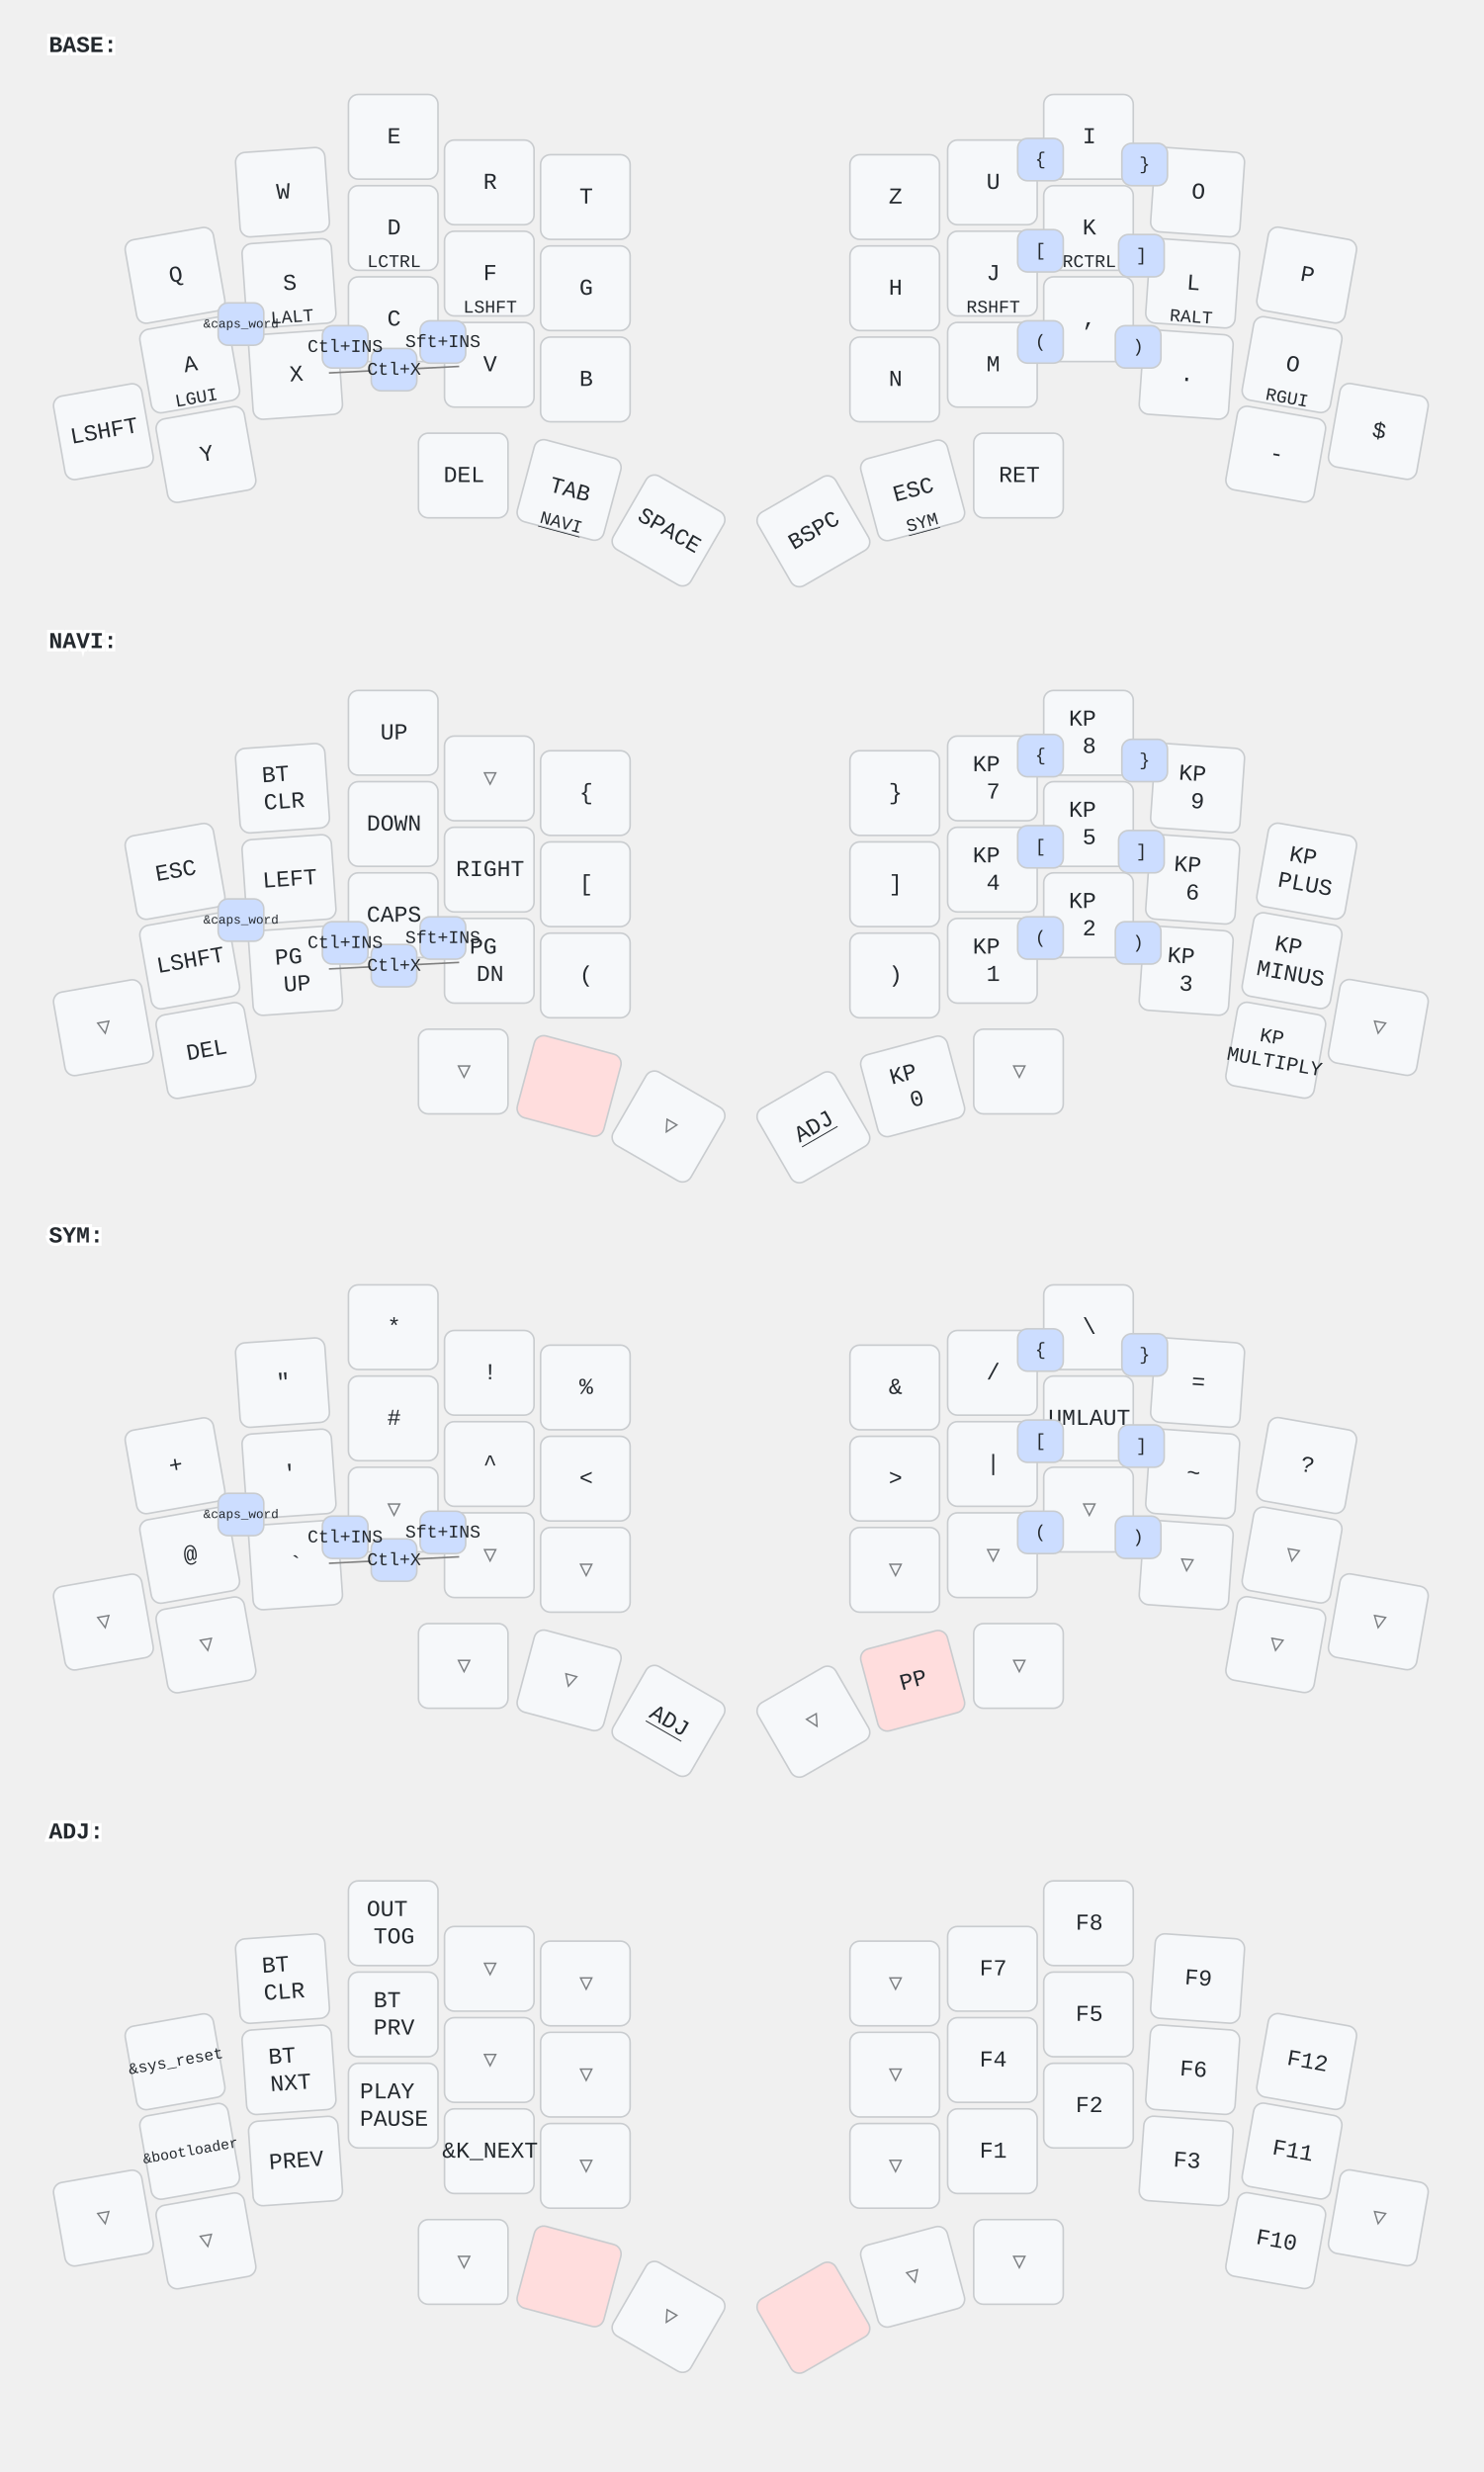
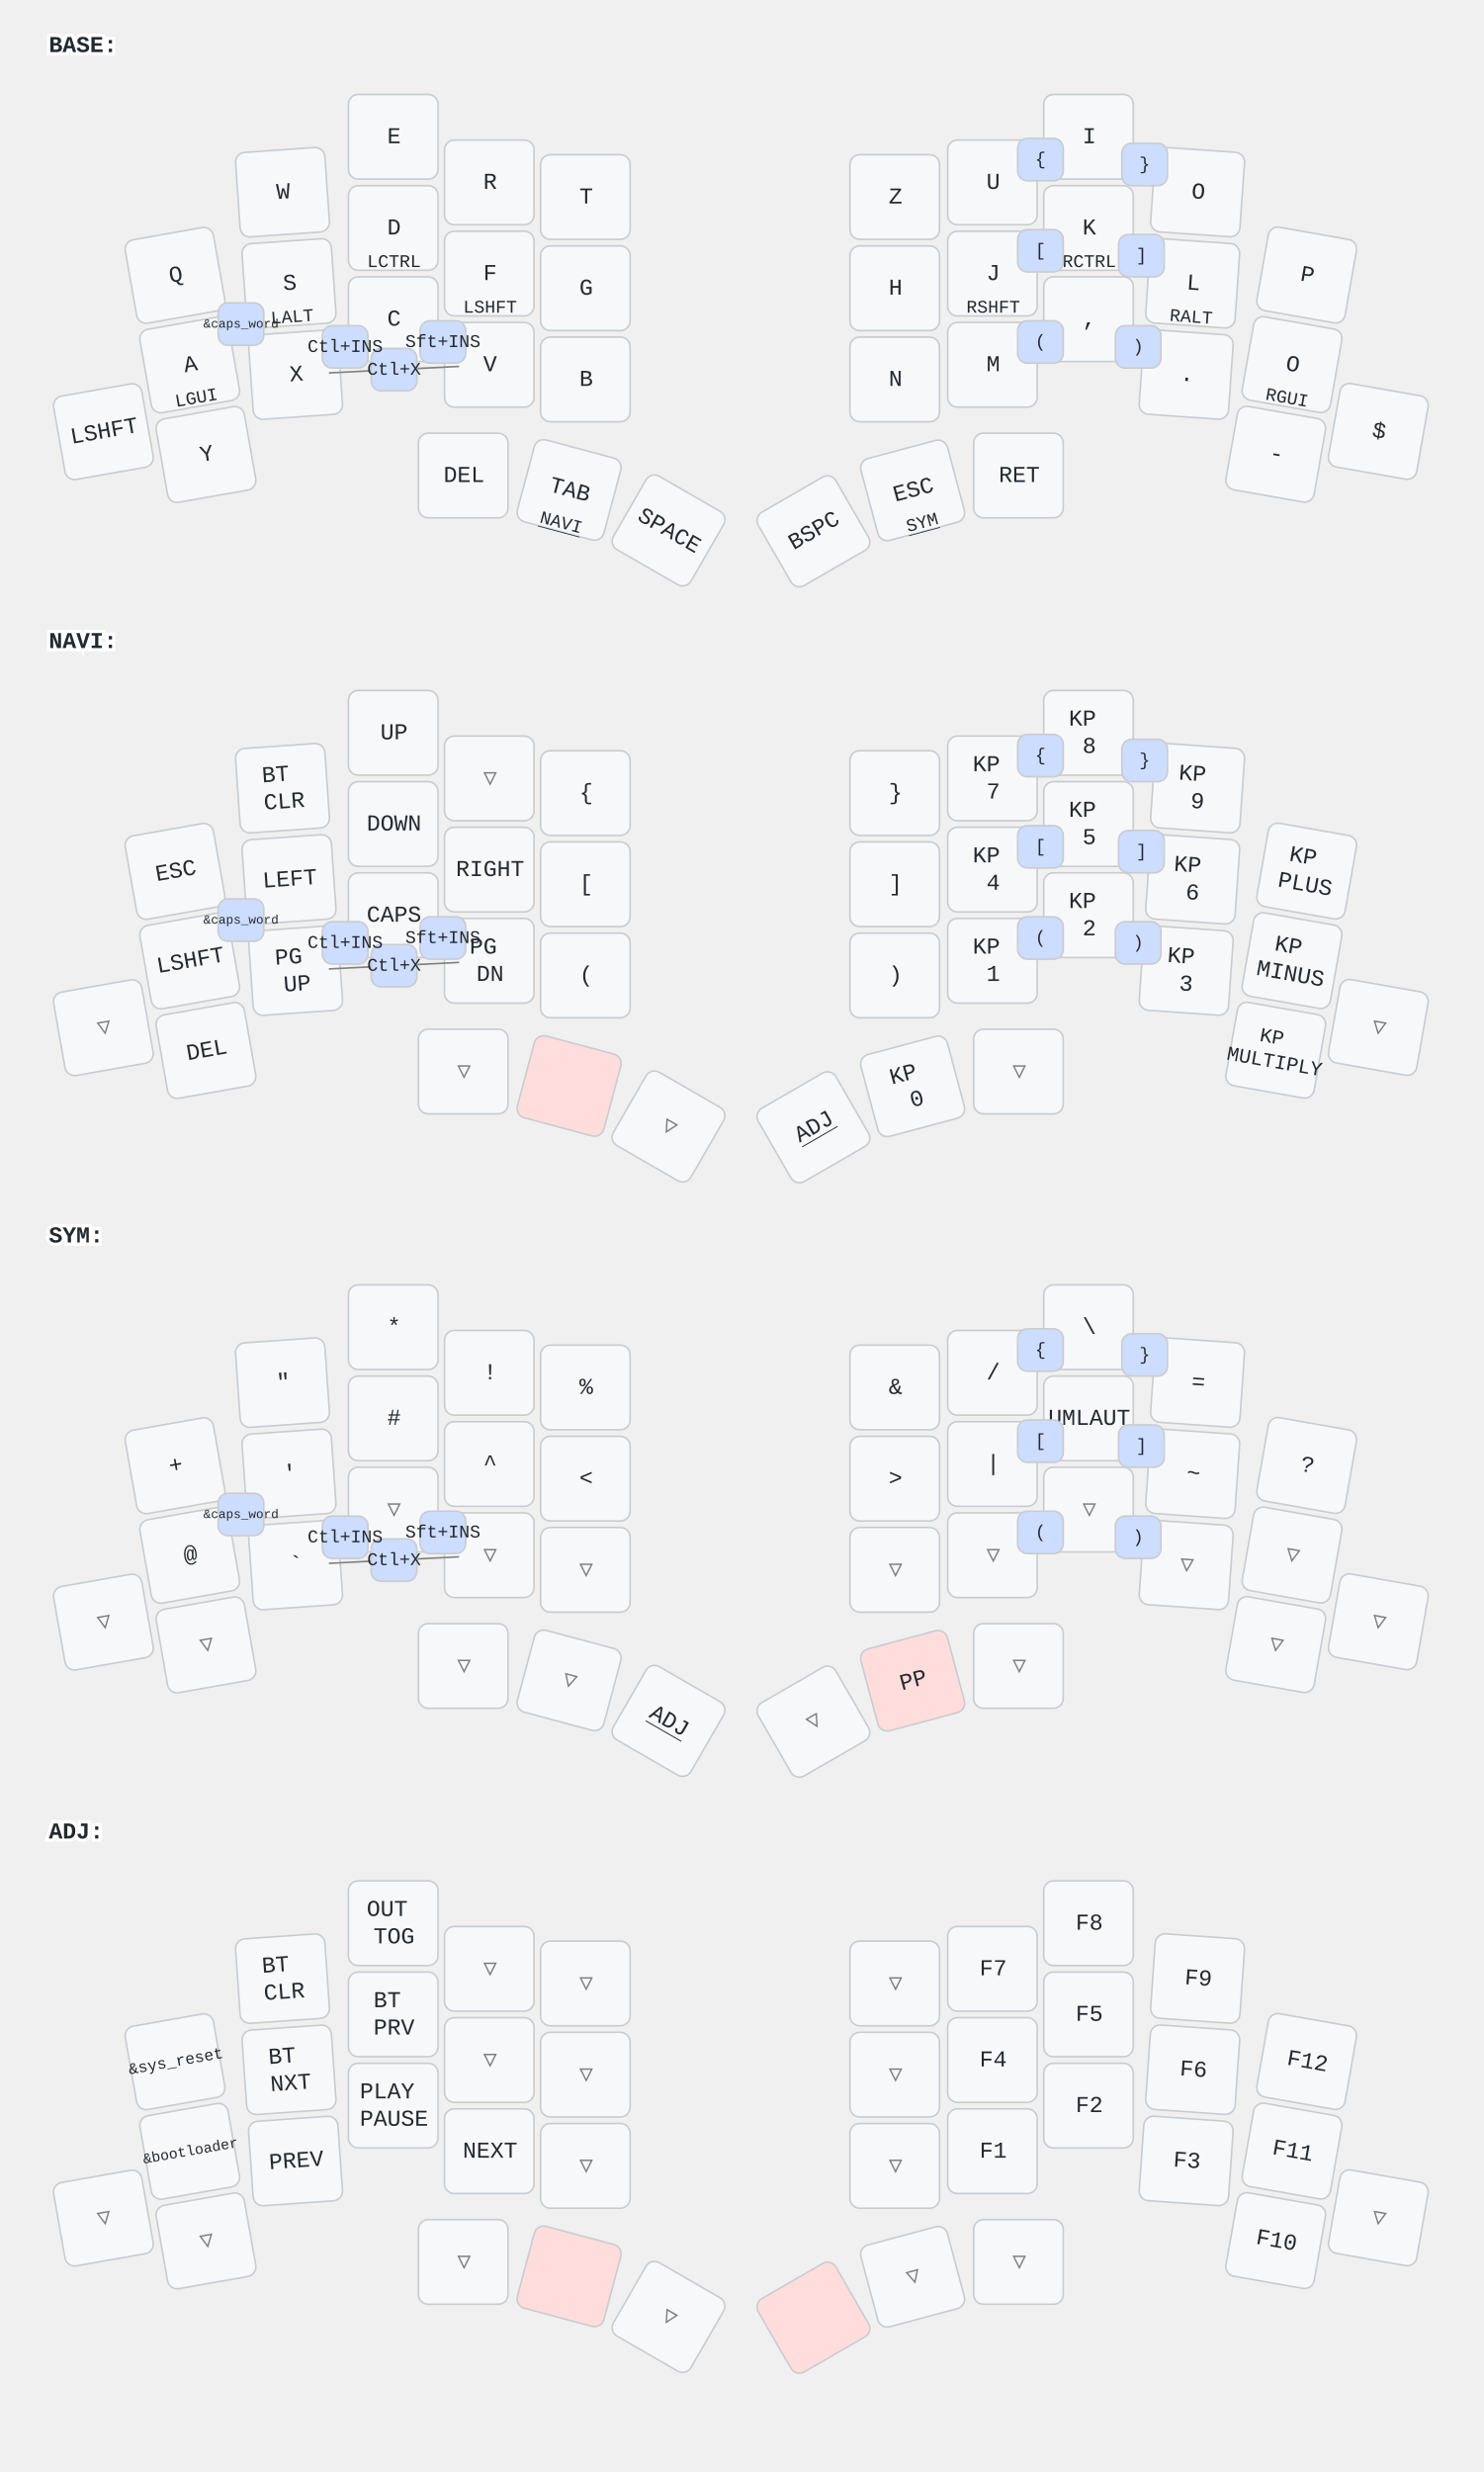
<svg xmlns="http://www.w3.org/2000/svg" width="911" height="1518" viewBox="0 0 911 1518" class="keymap">
  <style>/* inherit to force styles through use tags */
svg path {
    fill: inherit;
}

/* font and background color specifications */
svg.keymap {
    font-family: SFMono-Regular,Consolas,Liberation Mono,Menlo,monospace;
    font-size: 14px;
    font-kerning: normal;
    text-rendering: optimizeLegibility;
    fill: #24292e;
}

/* default key styling */
rect.key {
    fill: #f6f8fa;
}

rect.key, rect.combo {
    stroke: #c9cccf;
    stroke-width: 1;
}

/* default key side styling, only used is draw_key_sides is set */
rect.side {
    filter: brightness(90%);
}

/* color accent for combo boxes */
rect.combo, rect.combo-separate {
    fill: #cdf;
}

/* color accent for held keys */
rect.held, rect.combo.held {
    fill: #fdd;
}

/* color accent for ghost (optional) keys */
rect.ghost, rect.combo.ghost {
    stroke-dasharray: 4, 4;
    stroke-width: 2;
}

text {
    text-anchor: middle;
    dominant-baseline: middle;
}

/* styling for layer labels */
text.label {
    font-weight: bold;
    text-anchor: start;
    stroke: white;
    stroke-width: 4;
    paint-order: stroke;
}

/* styling for optional footer */
text.footer {
    text-anchor: end;
    dominant-baseline: auto;
    stroke: white;
    stroke-width: 4;
    paint-order: stroke;
}

/* styling for combo tap, and key non-tap label text */
text.combo, text.hold, text.shifted, text.left, text.right {
    font-size: 11px;
}

text.hold {
    text-anchor: middle;
    dominant-baseline: auto;
}

text.shifted {
    text-anchor: middle;
    dominant-baseline: hanging;
}

text.left {
    text-anchor: start;
}

text.right {
    text-anchor: end;
}

text.layer-activator {
    text-decoration: underline;
}

/* styling for hold/shifted label text in combo box */
text.combo.hold, text.combo.shifted, text.combo.left, text.combo.right {
    font-size: 8px;
}

/* lighter symbol for transparent keys */
text.trans {
    fill: #7b7e81;
}

/* styling for combo dendrons */
path.combo {
    stroke-width: 1;
    stroke: gray;
    fill: none;
}

/* Start Tabler Icons Cleanup */
/* cannot use height/width with glyphs */
.icon-tabler &gt; path {
    fill: inherit;
    stroke: inherit;
    stroke-width: 2;
}
/* hide tabler's default box */
.icon-tabler &gt; path[stroke="none"][fill="none"] {
    visibility: hidden;
}
/* End Tabler Icons Cleanup */
</style>
  <g transform="translate(30, 0)" class="layer-BASE">
    <text x="0" y="28" class="label" id="BASE">BASE:</text>
    <g transform="translate(0, 56)">
      <g transform="translate(78, 113) rotate(-10.0)" class="key keypos-0">
        <rect rx="6" ry="6" x="-28" y="-26" width="55" height="52" class="key" />
        <text x="0" y="0" class="key tap">Q</text>
      </g>
      <g transform="translate(144, 62) rotate(-4.0)" class="key keypos-1">
        <rect rx="6" ry="6" x="-28" y="-26" width="55" height="52" class="key" />
        <text x="0" y="0" class="key tap">W</text>
      </g>
      <g transform="translate(212, 28)" class="key keypos-2">
        <rect rx="6" ry="6" x="-28" y="-26" width="55" height="52" class="key" />
        <text x="0" y="0" class="key tap">E</text>
      </g>
      <g transform="translate(271, 56)" class="key keypos-3">
        <rect rx="6" ry="6" x="-28" y="-26" width="55" height="52" class="key" />
        <text x="0" y="0" class="key tap">R</text>
      </g>
      <g transform="translate(330, 65)" class="key keypos-4">
        <rect rx="6" ry="6" x="-28" y="-26" width="55" height="52" class="key" />
        <text x="0" y="0" class="key tap">T</text>
      </g>
      <g transform="translate(520, 65)" class="key keypos-5">
        <rect rx="6" ry="6" x="-28" y="-26" width="55" height="52" class="key" />
        <text x="0" y="0" class="key tap">Z</text>
      </g>
      <g transform="translate(580, 56)" class="key keypos-6">
        <rect rx="6" ry="6" x="-28" y="-26" width="55" height="52" class="key" />
        <text x="0" y="0" class="key tap">U</text>
      </g>
      <g transform="translate(639, 28)" class="key keypos-7">
        <rect rx="6" ry="6" x="-28" y="-26" width="55" height="52" class="key" />
        <text x="0" y="0" class="key tap">I</text>
      </g>
      <g transform="translate(706, 62) rotate(4.0)" class="key keypos-8">
        <rect rx="6" ry="6" x="-28" y="-26" width="55" height="52" class="key" />
        <text x="0" y="0" class="key tap">O</text>
      </g>
      <g transform="translate(773, 113) rotate(10.0)" class="key keypos-9">
        <rect rx="6" ry="6" x="-28" y="-26" width="55" height="52" class="key" />
        <text x="0" y="0" class="key tap">P</text>
      </g>
      <g transform="translate(87, 168) rotate(-10.0)" class="key keypos-10">
        <rect rx="6" ry="6" x="-28" y="-26" width="55" height="52" class="key" />
        <text x="0" y="0" class="key tap">A</text>
        <text x="0" y="24" class="key hold">LGUI</text>
      </g>
      <g transform="translate(148, 118) rotate(-4.0)" class="key keypos-11">
        <rect rx="6" ry="6" x="-28" y="-26" width="55" height="52" class="key" />
        <text x="0" y="0" class="key tap">S</text>
        <text x="0" y="24" class="key hold">LALT</text>
      </g>
      <g transform="translate(212, 84)" class="key keypos-12">
        <rect rx="6" ry="6" x="-28" y="-26" width="55" height="52" class="key" />
        <text x="0" y="0" class="key tap">D</text>
        <text x="0" y="24" class="key hold">LCTRL</text>
      </g>
      <g transform="translate(271, 112)" class="key keypos-13">
        <rect rx="6" ry="6" x="-28" y="-26" width="55" height="52" class="key" />
        <text x="0" y="0" class="key tap">F</text>
        <text x="0" y="24" class="key hold">LSHFT</text>
      </g>
      <g transform="translate(330, 121)" class="key keypos-14">
        <rect rx="6" ry="6" x="-28" y="-26" width="55" height="52" class="key" />
        <text x="0" y="0" class="key tap">G</text>
      </g>
      <g transform="translate(520, 121)" class="key keypos-15">
        <rect rx="6" ry="6" x="-28" y="-26" width="55" height="52" class="key" />
        <text x="0" y="0" class="key tap">H</text>
      </g>
      <g transform="translate(580, 112)" class="key keypos-16">
        <rect rx="6" ry="6" x="-28" y="-26" width="55" height="52" class="key" />
        <text x="0" y="0" class="key tap">J</text>
        <text x="0" y="24" class="key hold">RSHFT</text>
      </g>
      <g transform="translate(639, 84)" class="key keypos-17">
        <rect rx="6" ry="6" x="-28" y="-26" width="55" height="52" class="key" />
        <text x="0" y="0" class="key tap">K</text>
        <text x="0" y="24" class="key hold">RCTRL</text>
      </g>
      <g transform="translate(703, 118) rotate(4.0)" class="key keypos-18">
        <rect rx="6" ry="6" x="-28" y="-26" width="55" height="52" class="key" />
        <text x="0" y="0" class="key tap">L</text>
        <text x="0" y="24" class="key hold">RALT</text>
      </g>
      <g transform="translate(764, 168) rotate(10.0)" class="key keypos-19">
        <rect rx="6" ry="6" x="-28" y="-26" width="55" height="52" class="key" />
        <text x="0" y="0" class="key tap">O</text>
        <text x="0" y="24" class="key hold">RGUI</text>
      </g>
      <g transform="translate(34, 209) rotate(-10.0)" class="key keypos-20">
        <rect rx="6" ry="6" x="-28" y="-26" width="55" height="52" class="key" />
        <text x="0" y="0" class="key tap">LSHFT</text>
      </g>
      <g transform="translate(97, 223) rotate(-10.0)" class="key keypos-21">
        <rect rx="6" ry="6" x="-28" y="-26" width="55" height="52" class="key" />
        <text x="0" y="0" class="key tap">Y</text>
      </g>
      <g transform="translate(152, 174) rotate(-4.0)" class="key keypos-22">
        <rect rx="6" ry="6" x="-28" y="-26" width="55" height="52" class="key" />
        <text x="0" y="0" class="key tap">X</text>
      </g>
      <g transform="translate(212, 140)" class="key keypos-23">
        <rect rx="6" ry="6" x="-28" y="-26" width="55" height="52" class="key" />
        <text x="0" y="0" class="key tap">C</text>
      </g>
      <g transform="translate(271, 168)" class="key keypos-24">
        <rect rx="6" ry="6" x="-28" y="-26" width="55" height="52" class="key" />
        <text x="0" y="0" class="key tap">V</text>
      </g>
      <g transform="translate(330, 177)" class="key keypos-25">
        <rect rx="6" ry="6" x="-28" y="-26" width="55" height="52" class="key" />
        <text x="0" y="0" class="key tap">B</text>
      </g>
      <g transform="translate(520, 177)" class="key keypos-26">
        <rect rx="6" ry="6" x="-28" y="-26" width="55" height="52" class="key" />
        <text x="0" y="0" class="key tap">N</text>
      </g>
      <g transform="translate(580, 168)" class="key keypos-27">
        <rect rx="6" ry="6" x="-28" y="-26" width="55" height="52" class="key" />
        <text x="0" y="0" class="key tap">M</text>
      </g>
      <g transform="translate(639, 140)" class="key keypos-28">
        <rect rx="6" ry="6" x="-28" y="-26" width="55" height="52" class="key" />
        <text x="0" y="0" class="key tap">,</text>
      </g>
      <g transform="translate(699, 174) rotate(4.0)" class="key keypos-29">
        <rect rx="6" ry="6" x="-28" y="-26" width="55" height="52" class="key" />
        <text x="0" y="0" class="key tap">.</text>
      </g>
      <g transform="translate(754, 223) rotate(10.0)" class="key keypos-30">
        <rect rx="6" ry="6" x="-28" y="-26" width="55" height="52" class="key" />
        <text x="0" y="0" class="key tap">-</text>
      </g>
      <g transform="translate(817, 209) rotate(10.0)" class="key keypos-31">
        <rect rx="6" ry="6" x="-28" y="-26" width="55" height="52" class="key" />
        <text x="0" y="0" class="key tap">$</text>
      </g>
      <g transform="translate(255, 236)" class="key keypos-32">
        <rect rx="6" ry="6" x="-28" y="-26" width="55" height="52" class="key" />
        <text x="0" y="0" class="key tap">DEL</text>
      </g>
      <g transform="translate(320, 245) rotate(15.0)" class="key keypos-33">
        <rect rx="6" ry="6" x="-28" y="-26" width="55" height="52" class="key" />
        <text x="0" y="0" class="key tap">TAB</text>
        <a href="#NAVI">
          <text x="0" y="24" class="key hold layer-activator">NAVI</text>
        </a>
      </g>
      <g transform="translate(381, 270) rotate(30.0)" class="key keypos-34">
        <rect rx="6" ry="6" x="-28" y="-26" width="55" height="52" class="key" />
        <text x="0" y="0" class="key tap">SPACE</text>
      </g>
      <g transform="translate(470, 270) rotate(-30.0)" class="key keypos-35">
        <rect rx="6" ry="6" x="-28" y="-26" width="55" height="52" class="key" />
        <text x="0" y="0" class="key tap">BSPC</text>
      </g>
      <g transform="translate(531, 245) rotate(-15.0)" class="key keypos-36">
        <rect rx="6" ry="6" x="-28" y="-26" width="55" height="52" class="key" />
        <text x="0" y="0" class="key tap">ESC</text>
        <a href="#SYM">
          <text x="0" y="24" class="key hold layer-activator">SYM</text>
        </a>
      </g>
      <g transform="translate(596, 236)" class="key keypos-37">
        <rect rx="6" ry="6" x="-28" y="-26" width="55" height="52" class="key" />
        <text x="0" y="0" class="key tap">RET</text>
      </g>
      <g class="combo combopos-0">
        <rect rx="6" ry="6" x="595" y="29" width="28" height="26" class="combo" />
        <text x="609" y="42" class="combo tap">{</text>
      </g>
      <g class="combo combopos-1">
        <rect rx="6" ry="6" x="659" y="32" width="28" height="26" class="combo" />
        <text x="673" y="45" class="combo tap">}</text>
      </g>
      <g class="combo combopos-2">
        <rect rx="6" ry="6" x="595" y="85" width="28" height="26" class="combo" />
        <text x="609" y="98" class="combo tap">[</text>
      </g>
      <g class="combo combopos-3">
        <rect rx="6" ry="6" x="657" y="88" width="28" height="26" class="combo" />
        <text x="671" y="101" class="combo tap">]</text>
      </g>
      <g class="combo combopos-4">
        <rect rx="6" ry="6" x="595" y="141" width="28" height="26" class="combo" />
        <text x="609" y="154" class="combo tap">(</text>
      </g>
      <g class="combo combopos-5">
        <rect rx="6" ry="6" x="655" y="144" width="28" height="26" class="combo" />
        <text x="669" y="157" class="combo tap">)</text>
      </g>
      <g class="combo combopos-6">
        <path d="M212,171 l-40,2" class="combo" />
        <path d="M212,171 l40,-2" class="combo" />
        <rect rx="6" ry="6" x="198" y="158" width="28" height="26" class="combo" />
        <text x="212" y="171" class="combo tap">Ctl+X</text>
      </g>
      <g class="combo combopos-7">
        <rect rx="6" ry="6" x="168" y="144" width="28" height="26" class="combo" />
        <text x="182" y="157" class="combo tap">Ctl+INS</text>
      </g>
      <g class="combo combopos-8">
        <rect rx="6" ry="6" x="228" y="141" width="28" height="26" class="combo" />
        <text x="242" y="154" class="combo tap">Sft+INS</text>
      </g>
      <g class="combo combopos-9">
        <rect rx="6" ry="6" x="104" y="130" width="28" height="26" class="combo" />
        <text x="118" y="143" class="combo tap">
          <tspan style="font-size: 70%">&amp;caps_word</tspan>
        </text>
      </g>
    </g>
  </g>
  <g transform="translate(30, 366)" class="layer-NAVI">
    <text x="0" y="28" class="label" id="NAVI">NAVI:</text>
    <g transform="translate(0, 56)">
      <g transform="translate(78, 113) rotate(-10.0)" class="key keypos-0">
        <rect rx="6" ry="6" x="-28" y="-26" width="55" height="52" class="key" />
        <text x="0" y="0" class="key tap">ESC</text>
      </g>
      <g transform="translate(144, 62) rotate(-4.0)" class="key keypos-1">
        <rect rx="6" ry="6" x="-28" y="-26" width="55" height="52" class="key" />
        <text x="0" y="0" class="key tap">
          <tspan x="0" dy="-0.6em">BT</tspan>
          <tspan x="0" dy="1.2em">CLR</tspan>
        </text>
      </g>
      <g transform="translate(212, 28)" class="key keypos-2">
        <rect rx="6" ry="6" x="-28" y="-26" width="55" height="52" class="key" />
        <text x="0" y="0" class="key tap">UP</text>
      </g>
      <g transform="translate(271, 56)" class="key trans keypos-3">
        <rect rx="6" ry="6" x="-28" y="-26" width="55" height="52" class="key trans" />
        <text x="0" y="0" class="key trans tap">▽</text>
      </g>
      <g transform="translate(330, 65)" class="key keypos-4">
        <rect rx="6" ry="6" x="-28" y="-26" width="55" height="52" class="key" />
        <text x="0" y="0" class="key tap">{</text>
      </g>
      <g transform="translate(520, 65)" class="key keypos-5">
        <rect rx="6" ry="6" x="-28" y="-26" width="55" height="52" class="key" />
        <text x="0" y="0" class="key tap">}</text>
      </g>
      <g transform="translate(580, 56)" class="key keypos-6">
        <rect rx="6" ry="6" x="-28" y="-26" width="55" height="52" class="key" />
        <text x="0" y="0" class="key tap">
          <tspan x="0" dy="-0.6em">KP</tspan>
          <tspan x="0" dy="1.2em">7</tspan>
        </text>
      </g>
      <g transform="translate(639, 28)" class="key keypos-7">
        <rect rx="6" ry="6" x="-28" y="-26" width="55" height="52" class="key" />
        <text x="0" y="0" class="key tap">
          <tspan x="0" dy="-0.6em">KP</tspan>
          <tspan x="0" dy="1.2em">8</tspan>
        </text>
      </g>
      <g transform="translate(706, 62) rotate(4.0)" class="key keypos-8">
        <rect rx="6" ry="6" x="-28" y="-26" width="55" height="52" class="key" />
        <text x="0" y="0" class="key tap">
          <tspan x="0" dy="-0.6em">KP</tspan>
          <tspan x="0" dy="1.2em">9</tspan>
        </text>
      </g>
      <g transform="translate(773, 113) rotate(10.0)" class="key keypos-9">
        <rect rx="6" ry="6" x="-28" y="-26" width="55" height="52" class="key" />
        <text x="0" y="0" class="key tap">
          <tspan x="0" dy="-0.6em">KP</tspan>
          <tspan x="0" dy="1.2em">PLUS</tspan>
        </text>
      </g>
      <g transform="translate(87, 168) rotate(-10.0)" class="key keypos-10">
        <rect rx="6" ry="6" x="-28" y="-26" width="55" height="52" class="key" />
        <text x="0" y="0" class="key tap">LSHFT</text>
      </g>
      <g transform="translate(148, 118) rotate(-4.0)" class="key keypos-11">
        <rect rx="6" ry="6" x="-28" y="-26" width="55" height="52" class="key" />
        <text x="0" y="0" class="key tap">LEFT</text>
      </g>
      <g transform="translate(212, 84)" class="key keypos-12">
        <rect rx="6" ry="6" x="-28" y="-26" width="55" height="52" class="key" />
        <text x="0" y="0" class="key tap">DOWN</text>
      </g>
      <g transform="translate(271, 112)" class="key keypos-13">
        <rect rx="6" ry="6" x="-28" y="-26" width="55" height="52" class="key" />
        <text x="0" y="0" class="key tap">RIGHT</text>
      </g>
      <g transform="translate(330, 121)" class="key keypos-14">
        <rect rx="6" ry="6" x="-28" y="-26" width="55" height="52" class="key" />
        <text x="0" y="0" class="key tap">[</text>
      </g>
      <g transform="translate(520, 121)" class="key keypos-15">
        <rect rx="6" ry="6" x="-28" y="-26" width="55" height="52" class="key" />
        <text x="0" y="0" class="key tap">]</text>
      </g>
      <g transform="translate(580, 112)" class="key keypos-16">
        <rect rx="6" ry="6" x="-28" y="-26" width="55" height="52" class="key" />
        <text x="0" y="0" class="key tap">
          <tspan x="0" dy="-0.6em">KP</tspan>
          <tspan x="0" dy="1.2em">4</tspan>
        </text>
      </g>
      <g transform="translate(639, 84)" class="key keypos-17">
        <rect rx="6" ry="6" x="-28" y="-26" width="55" height="52" class="key" />
        <text x="0" y="0" class="key tap">
          <tspan x="0" dy="-0.6em">KP</tspan>
          <tspan x="0" dy="1.2em">5</tspan>
        </text>
      </g>
      <g transform="translate(703, 118) rotate(4.0)" class="key keypos-18">
        <rect rx="6" ry="6" x="-28" y="-26" width="55" height="52" class="key" />
        <text x="0" y="0" class="key tap">
          <tspan x="0" dy="-0.6em">KP</tspan>
          <tspan x="0" dy="1.2em">6</tspan>
        </text>
      </g>
      <g transform="translate(764, 168) rotate(10.0)" class="key keypos-19">
        <rect rx="6" ry="6" x="-28" y="-26" width="55" height="52" class="key" />
        <text x="0" y="0" class="key tap">
          <tspan x="0" dy="-0.6em">KP</tspan>
          <tspan x="0" dy="1.2em">MINUS</tspan>
        </text>
      </g>
      <g transform="translate(34, 209) rotate(-10.0)" class="key trans keypos-20">
        <rect rx="6" ry="6" x="-28" y="-26" width="55" height="52" class="key trans" />
        <text x="0" y="0" class="key trans tap">▽</text>
      </g>
      <g transform="translate(97, 223) rotate(-10.0)" class="key keypos-21">
        <rect rx="6" ry="6" x="-28" y="-26" width="55" height="52" class="key" />
        <text x="0" y="0" class="key tap">DEL</text>
      </g>
      <g transform="translate(152, 174) rotate(-4.0)" class="key keypos-22">
        <rect rx="6" ry="6" x="-28" y="-26" width="55" height="52" class="key" />
        <text x="0" y="0" class="key tap">
          <tspan x="0" dy="-0.6em">PG</tspan>
          <tspan x="0" dy="1.2em">UP</tspan>
        </text>
      </g>
      <g transform="translate(212, 140)" class="key keypos-23">
        <rect rx="6" ry="6" x="-28" y="-26" width="55" height="52" class="key" />
        <text x="0" y="0" class="key tap">CAPS</text>
      </g>
      <g transform="translate(271, 168)" class="key keypos-24">
        <rect rx="6" ry="6" x="-28" y="-26" width="55" height="52" class="key" />
        <text x="0" y="0" class="key tap">
          <tspan x="0" dy="-0.6em">PG</tspan>
          <tspan x="0" dy="1.2em">DN</tspan>
        </text>
      </g>
      <g transform="translate(330, 177)" class="key keypos-25">
        <rect rx="6" ry="6" x="-28" y="-26" width="55" height="52" class="key" />
        <text x="0" y="0" class="key tap">(</text>
      </g>
      <g transform="translate(520, 177)" class="key keypos-26">
        <rect rx="6" ry="6" x="-28" y="-26" width="55" height="52" class="key" />
        <text x="0" y="0" class="key tap">)</text>
      </g>
      <g transform="translate(580, 168)" class="key keypos-27">
        <rect rx="6" ry="6" x="-28" y="-26" width="55" height="52" class="key" />
        <text x="0" y="0" class="key tap">
          <tspan x="0" dy="-0.6em">KP</tspan>
          <tspan x="0" dy="1.2em">1</tspan>
        </text>
      </g>
      <g transform="translate(639, 140)" class="key keypos-28">
        <rect rx="6" ry="6" x="-28" y="-26" width="55" height="52" class="key" />
        <text x="0" y="0" class="key tap">
          <tspan x="0" dy="-0.6em">KP</tspan>
          <tspan x="0" dy="1.2em">2</tspan>
        </text>
      </g>
      <g transform="translate(699, 174) rotate(4.0)" class="key keypos-29">
        <rect rx="6" ry="6" x="-28" y="-26" width="55" height="52" class="key" />
        <text x="0" y="0" class="key tap">
          <tspan x="0" dy="-0.6em">KP</tspan>
          <tspan x="0" dy="1.2em">3</tspan>
        </text>
      </g>
      <g transform="translate(754, 223) rotate(10.0)" class="key keypos-30">
        <rect rx="6" ry="6" x="-28" y="-26" width="55" height="52" class="key" />
        <text x="0" y="0" class="key tap">
          <tspan x="0" dy="-0.6em" style="font-size: 88%">KP</tspan>
          <tspan x="0" dy="1.2em" style="font-size: 88%">MULTIPLY</tspan>
        </text>
      </g>
      <g transform="translate(817, 209) rotate(10.0)" class="key trans keypos-31">
        <rect rx="6" ry="6" x="-28" y="-26" width="55" height="52" class="key trans" />
        <text x="0" y="0" class="key trans tap">▽</text>
      </g>
      <g transform="translate(255, 236)" class="key trans keypos-32">
        <rect rx="6" ry="6" x="-28" y="-26" width="55" height="52" class="key trans" />
        <text x="0" y="0" class="key trans tap">▽</text>
      </g>
      <g transform="translate(320, 245) rotate(15.0)" class="key held keypos-33">
        <rect rx="6" ry="6" x="-28" y="-26" width="55" height="52" class="key held" />
      </g>
      <g transform="translate(381, 270) rotate(30.0)" class="key trans keypos-34">
        <rect rx="6" ry="6" x="-28" y="-26" width="55" height="52" class="key trans" />
        <text x="0" y="0" class="key trans tap">▽</text>
      </g>
      <g transform="translate(470, 270) rotate(-30.0)" class="key keypos-35">
        <rect rx="6" ry="6" x="-28" y="-26" width="55" height="52" class="key" />
        <a href="#ADJ">
          <text x="0" y="0" class="key tap layer-activator">ADJ</text>
        </a>
      </g>
      <g transform="translate(531, 245) rotate(-15.0)" class="key keypos-36">
        <rect rx="6" ry="6" x="-28" y="-26" width="55" height="52" class="key" />
        <text x="0" y="0" class="key tap">
          <tspan x="0" dy="-0.6em">KP</tspan>
          <tspan x="0" dy="1.2em">0</tspan>
        </text>
      </g>
      <g transform="translate(596, 236)" class="key trans keypos-37">
        <rect rx="6" ry="6" x="-28" y="-26" width="55" height="52" class="key trans" />
        <text x="0" y="0" class="key trans tap">▽</text>
      </g>
      <g class="combo combopos-0">
        <rect rx="6" ry="6" x="595" y="29" width="28" height="26" class="combo" />
        <text x="609" y="42" class="combo tap">{</text>
      </g>
      <g class="combo combopos-1">
        <rect rx="6" ry="6" x="659" y="32" width="28" height="26" class="combo" />
        <text x="673" y="45" class="combo tap">}</text>
      </g>
      <g class="combo combopos-2">
        <rect rx="6" ry="6" x="595" y="85" width="28" height="26" class="combo" />
        <text x="609" y="98" class="combo tap">[</text>
      </g>
      <g class="combo combopos-3">
        <rect rx="6" ry="6" x="657" y="88" width="28" height="26" class="combo" />
        <text x="671" y="101" class="combo tap">]</text>
      </g>
      <g class="combo combopos-4">
        <rect rx="6" ry="6" x="595" y="141" width="28" height="26" class="combo" />
        <text x="609" y="154" class="combo tap">(</text>
      </g>
      <g class="combo combopos-5">
        <rect rx="6" ry="6" x="655" y="144" width="28" height="26" class="combo" />
        <text x="669" y="157" class="combo tap">)</text>
      </g>
      <g class="combo combopos-6">
        <path d="M212,171 l-40,2" class="combo" />
        <path d="M212,171 l40,-2" class="combo" />
        <rect rx="6" ry="6" x="198" y="158" width="28" height="26" class="combo" />
        <text x="212" y="171" class="combo tap">Ctl+X</text>
      </g>
      <g class="combo combopos-7">
        <rect rx="6" ry="6" x="168" y="144" width="28" height="26" class="combo" />
        <text x="182" y="157" class="combo tap">Ctl+INS</text>
      </g>
      <g class="combo combopos-8">
        <rect rx="6" ry="6" x="228" y="141" width="28" height="26" class="combo" />
        <text x="242" y="154" class="combo tap">Sft+INS</text>
      </g>
      <g class="combo combopos-9">
        <rect rx="6" ry="6" x="104" y="130" width="28" height="26" class="combo" />
        <text x="118" y="143" class="combo tap">
          <tspan style="font-size: 70%">&amp;caps_word</tspan>
        </text>
      </g>
    </g>
  </g>
  <g transform="translate(30, 731)" class="layer-SYM">
    <text x="0" y="28" class="label" id="SYM">SYM:</text>
    <g transform="translate(0, 56)">
      <g transform="translate(78, 113) rotate(-10.0)" class="key keypos-0">
        <rect rx="6" ry="6" x="-28" y="-26" width="55" height="52" class="key" />
        <text x="0" y="0" class="key tap">+</text>
      </g>
      <g transform="translate(144, 62) rotate(-4.0)" class="key keypos-1">
        <rect rx="6" ry="6" x="-28" y="-26" width="55" height="52" class="key" />
        <text x="0" y="0" class="key tap">"</text>
      </g>
      <g transform="translate(212, 28)" class="key keypos-2">
        <rect rx="6" ry="6" x="-28" y="-26" width="55" height="52" class="key" />
        <text x="0" y="0" class="key tap">*</text>
      </g>
      <g transform="translate(271, 56)" class="key keypos-3">
        <rect rx="6" ry="6" x="-28" y="-26" width="55" height="52" class="key" />
        <text x="0" y="0" class="key tap">!</text>
      </g>
      <g transform="translate(330, 65)" class="key keypos-4">
        <rect rx="6" ry="6" x="-28" y="-26" width="55" height="52" class="key" />
        <text x="0" y="0" class="key tap">%</text>
      </g>
      <g transform="translate(520, 65)" class="key keypos-5">
        <rect rx="6" ry="6" x="-28" y="-26" width="55" height="52" class="key" />
        <text x="0" y="0" class="key tap">&amp;</text>
      </g>
      <g transform="translate(580, 56)" class="key keypos-6">
        <rect rx="6" ry="6" x="-28" y="-26" width="55" height="52" class="key" />
        <text x="0" y="0" class="key tap">/</text>
      </g>
      <g transform="translate(639, 28)" class="key keypos-7">
        <rect rx="6" ry="6" x="-28" y="-26" width="55" height="52" class="key" />
        <text x="0" y="0" class="key tap">\</text>
      </g>
      <g transform="translate(706, 62) rotate(4.0)" class="key keypos-8">
        <rect rx="6" ry="6" x="-28" y="-26" width="55" height="52" class="key" />
        <text x="0" y="0" class="key tap">=</text>
      </g>
      <g transform="translate(773, 113) rotate(10.0)" class="key keypos-9">
        <rect rx="6" ry="6" x="-28" y="-26" width="55" height="52" class="key" />
        <text x="0" y="0" class="key tap">?</text>
      </g>
      <g transform="translate(87, 168) rotate(-10.0)" class="key keypos-10">
        <rect rx="6" ry="6" x="-28" y="-26" width="55" height="52" class="key" />
        <text x="0" y="0" class="key tap">@</text>
      </g>
      <g transform="translate(148, 118) rotate(-4.0)" class="key keypos-11">
        <rect rx="6" ry="6" x="-28" y="-26" width="55" height="52" class="key" />
        <text x="0" y="0" class="key tap">'</text>
      </g>
      <g transform="translate(212, 84)" class="key keypos-12">
        <rect rx="6" ry="6" x="-28" y="-26" width="55" height="52" class="key" />
        <text x="0" y="0" class="key tap">#</text>
      </g>
      <g transform="translate(271, 112)" class="key keypos-13">
        <rect rx="6" ry="6" x="-28" y="-26" width="55" height="52" class="key" />
        <text x="0" y="0" class="key tap">^</text>
      </g>
      <g transform="translate(330, 121)" class="key keypos-14">
        <rect rx="6" ry="6" x="-28" y="-26" width="55" height="52" class="key" />
        <text x="0" y="0" class="key tap">&lt;</text>
      </g>
      <g transform="translate(520, 121)" class="key keypos-15">
        <rect rx="6" ry="6" x="-28" y="-26" width="55" height="52" class="key" />
        <text x="0" y="0" class="key tap">&gt;</text>
      </g>
      <g transform="translate(580, 112)" class="key keypos-16">
        <rect rx="6" ry="6" x="-28" y="-26" width="55" height="52" class="key" />
        <text x="0" y="0" class="key tap">|</text>
      </g>
      <g transform="translate(639, 84)" class="key keypos-17">
        <rect rx="6" ry="6" x="-28" y="-26" width="55" height="52" class="key" />
        <text x="0" y="0" class="key tap">UMLAUT</text>
      </g>
      <g transform="translate(703, 118) rotate(4.0)" class="key keypos-18">
        <rect rx="6" ry="6" x="-28" y="-26" width="55" height="52" class="key" />
        <text x="0" y="0" class="key tap">~</text>
      </g>
      <g transform="translate(764, 168) rotate(10.0)" class="key trans keypos-19">
        <rect rx="6" ry="6" x="-28" y="-26" width="55" height="52" class="key trans" />
        <text x="0" y="0" class="key trans tap">▽</text>
      </g>
      <g transform="translate(34, 209) rotate(-10.0)" class="key trans keypos-20">
        <rect rx="6" ry="6" x="-28" y="-26" width="55" height="52" class="key trans" />
        <text x="0" y="0" class="key trans tap">▽</text>
      </g>
      <g transform="translate(97, 223) rotate(-10.0)" class="key trans keypos-21">
        <rect rx="6" ry="6" x="-28" y="-26" width="55" height="52" class="key trans" />
        <text x="0" y="0" class="key trans tap">▽</text>
      </g>
      <g transform="translate(152, 174) rotate(-4.0)" class="key keypos-22">
        <rect rx="6" ry="6" x="-28" y="-26" width="55" height="52" class="key" />
        <text x="0" y="0" class="key tap">`</text>
      </g>
      <g transform="translate(212, 140)" class="key trans keypos-23">
        <rect rx="6" ry="6" x="-28" y="-26" width="55" height="52" class="key trans" />
        <text x="0" y="0" class="key trans tap">▽</text>
      </g>
      <g transform="translate(271, 168)" class="key trans keypos-24">
        <rect rx="6" ry="6" x="-28" y="-26" width="55" height="52" class="key trans" />
        <text x="0" y="0" class="key trans tap">▽</text>
      </g>
      <g transform="translate(330, 177)" class="key trans keypos-25">
        <rect rx="6" ry="6" x="-28" y="-26" width="55" height="52" class="key trans" />
        <text x="0" y="0" class="key trans tap">▽</text>
      </g>
      <g transform="translate(520, 177)" class="key trans keypos-26">
        <rect rx="6" ry="6" x="-28" y="-26" width="55" height="52" class="key trans" />
        <text x="0" y="0" class="key trans tap">▽</text>
      </g>
      <g transform="translate(580, 168)" class="key trans keypos-27">
        <rect rx="6" ry="6" x="-28" y="-26" width="55" height="52" class="key trans" />
        <text x="0" y="0" class="key trans tap">▽</text>
      </g>
      <g transform="translate(639, 140)" class="key trans keypos-28">
        <rect rx="6" ry="6" x="-28" y="-26" width="55" height="52" class="key trans" />
        <text x="0" y="0" class="key trans tap">▽</text>
      </g>
      <g transform="translate(699, 174) rotate(4.0)" class="key trans keypos-29">
        <rect rx="6" ry="6" x="-28" y="-26" width="55" height="52" class="key trans" />
        <text x="0" y="0" class="key trans tap">▽</text>
      </g>
      <g transform="translate(754, 223) rotate(10.0)" class="key trans keypos-30">
        <rect rx="6" ry="6" x="-28" y="-26" width="55" height="52" class="key trans" />
        <text x="0" y="0" class="key trans tap">▽</text>
      </g>
      <g transform="translate(817, 209) rotate(10.0)" class="key trans keypos-31">
        <rect rx="6" ry="6" x="-28" y="-26" width="55" height="52" class="key trans" />
        <text x="0" y="0" class="key trans tap">▽</text>
      </g>
      <g transform="translate(255, 236)" class="key trans keypos-32">
        <rect rx="6" ry="6" x="-28" y="-26" width="55" height="52" class="key trans" />
        <text x="0" y="0" class="key trans tap">▽</text>
      </g>
      <g transform="translate(320, 245) rotate(15.0)" class="key trans keypos-33">
        <rect rx="6" ry="6" x="-28" y="-26" width="55" height="52" class="key trans" />
        <text x="0" y="0" class="key trans tap">▽</text>
      </g>
      <g transform="translate(381, 270) rotate(30.0)" class="key keypos-34">
        <rect rx="6" ry="6" x="-28" y="-26" width="55" height="52" class="key" />
        <a href="#ADJ">
          <text x="0" y="0" class="key tap layer-activator">ADJ</text>
        </a>
      </g>
      <g transform="translate(470, 270) rotate(-30.0)" class="key trans keypos-35">
        <rect rx="6" ry="6" x="-28" y="-26" width="55" height="52" class="key trans" />
        <text x="0" y="0" class="key trans tap">▽</text>
      </g>
      <g transform="translate(531, 245) rotate(-15.0)" class="key held keypos-36">
        <rect rx="6" ry="6" x="-28" y="-26" width="55" height="52" class="key held" />
        <text x="0" y="0" class="key held tap">PP</text>
      </g>
      <g transform="translate(596, 236)" class="key trans keypos-37">
        <rect rx="6" ry="6" x="-28" y="-26" width="55" height="52" class="key trans" />
        <text x="0" y="0" class="key trans tap">▽</text>
      </g>
      <g class="combo combopos-0">
        <rect rx="6" ry="6" x="595" y="29" width="28" height="26" class="combo" />
        <text x="609" y="42" class="combo tap">{</text>
      </g>
      <g class="combo combopos-1">
        <rect rx="6" ry="6" x="659" y="32" width="28" height="26" class="combo" />
        <text x="673" y="45" class="combo tap">}</text>
      </g>
      <g class="combo combopos-2">
        <rect rx="6" ry="6" x="595" y="85" width="28" height="26" class="combo" />
        <text x="609" y="98" class="combo tap">[</text>
      </g>
      <g class="combo combopos-3">
        <rect rx="6" ry="6" x="657" y="88" width="28" height="26" class="combo" />
        <text x="671" y="101" class="combo tap">]</text>
      </g>
      <g class="combo combopos-4">
        <rect rx="6" ry="6" x="595" y="141" width="28" height="26" class="combo" />
        <text x="609" y="154" class="combo tap">(</text>
      </g>
      <g class="combo combopos-5">
        <rect rx="6" ry="6" x="655" y="144" width="28" height="26" class="combo" />
        <text x="669" y="157" class="combo tap">)</text>
      </g>
      <g class="combo combopos-6">
        <path d="M212,171 l-40,2" class="combo" />
        <path d="M212,171 l40,-2" class="combo" />
        <rect rx="6" ry="6" x="198" y="158" width="28" height="26" class="combo" />
        <text x="212" y="171" class="combo tap">Ctl+X</text>
      </g>
      <g class="combo combopos-7">
        <rect rx="6" ry="6" x="168" y="144" width="28" height="26" class="combo" />
        <text x="182" y="157" class="combo tap">Ctl+INS</text>
      </g>
      <g class="combo combopos-8">
        <rect rx="6" ry="6" x="228" y="141" width="28" height="26" class="combo" />
        <text x="242" y="154" class="combo tap">Sft+INS</text>
      </g>
      <g class="combo combopos-9">
        <rect rx="6" ry="6" x="104" y="130" width="28" height="26" class="combo" />
        <text x="118" y="143" class="combo tap">
          <tspan style="font-size: 70%">&amp;caps_word</tspan>
        </text>
      </g>
    </g>
  </g>
  <g transform="translate(30, 1097)" class="layer-ADJ">
    <text x="0" y="28" class="label" id="ADJ">ADJ:</text>
    <g transform="translate(0, 56)">
      <g transform="translate(78, 113) rotate(-10.0)" class="key keypos-0">
        <rect rx="6" ry="6" x="-28" y="-26" width="55" height="52" class="key" />
        <text x="0" y="0" class="key tap">
          <tspan style="font-size: 70%">&amp;sys_reset</tspan>
        </text>
      </g>
      <g transform="translate(144, 62) rotate(-4.0)" class="key keypos-1">
        <rect rx="6" ry="6" x="-28" y="-26" width="55" height="52" class="key" />
        <text x="0" y="0" class="key tap">
          <tspan x="0" dy="-0.6em">BT</tspan>
          <tspan x="0" dy="1.2em">CLR</tspan>
        </text>
      </g>
      <g transform="translate(212, 28)" class="key keypos-2">
        <rect rx="6" ry="6" x="-28" y="-26" width="55" height="52" class="key" />
        <text x="0" y="0" class="key tap">
          <tspan x="0" dy="-0.6em">OUT</tspan>
          <tspan x="0" dy="1.2em">TOG</tspan>
        </text>
      </g>
      <g transform="translate(271, 56)" class="key trans keypos-3">
        <rect rx="6" ry="6" x="-28" y="-26" width="55" height="52" class="key trans" />
        <text x="0" y="0" class="key trans tap">▽</text>
      </g>
      <g transform="translate(330, 65)" class="key trans keypos-4">
        <rect rx="6" ry="6" x="-28" y="-26" width="55" height="52" class="key trans" />
        <text x="0" y="0" class="key trans tap">▽</text>
      </g>
      <g transform="translate(520, 65)" class="key trans keypos-5">
        <rect rx="6" ry="6" x="-28" y="-26" width="55" height="52" class="key trans" />
        <text x="0" y="0" class="key trans tap">▽</text>
      </g>
      <g transform="translate(580, 56)" class="key keypos-6">
        <rect rx="6" ry="6" x="-28" y="-26" width="55" height="52" class="key" />
        <text x="0" y="0" class="key tap">F7</text>
      </g>
      <g transform="translate(639, 28)" class="key keypos-7">
        <rect rx="6" ry="6" x="-28" y="-26" width="55" height="52" class="key" />
        <text x="0" y="0" class="key tap">F8</text>
      </g>
      <g transform="translate(706, 62) rotate(4.0)" class="key keypos-8">
        <rect rx="6" ry="6" x="-28" y="-26" width="55" height="52" class="key" />
        <text x="0" y="0" class="key tap">F9</text>
      </g>
      <g transform="translate(773, 113) rotate(10.0)" class="key keypos-9">
        <rect rx="6" ry="6" x="-28" y="-26" width="55" height="52" class="key" />
        <text x="0" y="0" class="key tap">F12</text>
      </g>
      <g transform="translate(87, 168) rotate(-10.0)" class="key keypos-10">
        <rect rx="6" ry="6" x="-28" y="-26" width="55" height="52" class="key" />
        <text x="0" y="0" class="key tap">
          <tspan style="font-size: 64%">&amp;bootloader</tspan>
        </text>
      </g>
      <g transform="translate(148, 118) rotate(-4.0)" class="key keypos-11">
        <rect rx="6" ry="6" x="-28" y="-26" width="55" height="52" class="key" />
        <text x="0" y="0" class="key tap">
          <tspan x="0" dy="-0.6em">BT</tspan>
          <tspan x="0" dy="1.2em">NXT</tspan>
        </text>
      </g>
      <g transform="translate(212, 84)" class="key keypos-12">
        <rect rx="6" ry="6" x="-28" y="-26" width="55" height="52" class="key" />
        <text x="0" y="0" class="key tap">
          <tspan x="0" dy="-0.6em">BT</tspan>
          <tspan x="0" dy="1.2em">PRV</tspan>
        </text>
      </g>
      <g transform="translate(271, 112)" class="key trans keypos-13">
        <rect rx="6" ry="6" x="-28" y="-26" width="55" height="52" class="key trans" />
        <text x="0" y="0" class="key trans tap">▽</text>
      </g>
      <g transform="translate(330, 121)" class="key trans keypos-14">
        <rect rx="6" ry="6" x="-28" y="-26" width="55" height="52" class="key trans" />
        <text x="0" y="0" class="key trans tap">▽</text>
      </g>
      <g transform="translate(520, 121)" class="key trans keypos-15">
        <rect rx="6" ry="6" x="-28" y="-26" width="55" height="52" class="key trans" />
        <text x="0" y="0" class="key trans tap">▽</text>
      </g>
      <g transform="translate(580, 112)" class="key keypos-16">
        <rect rx="6" ry="6" x="-28" y="-26" width="55" height="52" class="key" />
        <text x="0" y="0" class="key tap">F4</text>
      </g>
      <g transform="translate(639, 84)" class="key keypos-17">
        <rect rx="6" ry="6" x="-28" y="-26" width="55" height="52" class="key" />
        <text x="0" y="0" class="key tap">F5</text>
      </g>
      <g transform="translate(703, 118) rotate(4.0)" class="key keypos-18">
        <rect rx="6" ry="6" x="-28" y="-26" width="55" height="52" class="key" />
        <text x="0" y="0" class="key tap">F6</text>
      </g>
      <g transform="translate(764, 168) rotate(10.0)" class="key keypos-19">
        <rect rx="6" ry="6" x="-28" y="-26" width="55" height="52" class="key" />
        <text x="0" y="0" class="key tap">F11</text>
      </g>
      <g transform="translate(34, 209) rotate(-10.0)" class="key trans keypos-20">
        <rect rx="6" ry="6" x="-28" y="-26" width="55" height="52" class="key trans" />
        <text x="0" y="0" class="key trans tap">▽</text>
      </g>
      <g transform="translate(97, 223) rotate(-10.0)" class="key trans keypos-21">
        <rect rx="6" ry="6" x="-28" y="-26" width="55" height="52" class="key trans" />
        <text x="0" y="0" class="key trans tap">▽</text>
      </g>
      <g transform="translate(152, 174) rotate(-4.0)" class="key keypos-22">
        <rect rx="6" ry="6" x="-28" y="-26" width="55" height="52" class="key" />
        <text x="0" y="0" class="key tap">PREV</text>
      </g>
      <g transform="translate(212, 140)" class="key keypos-23">
        <rect rx="6" ry="6" x="-28" y="-26" width="55" height="52" class="key" />
        <text x="0" y="0" class="key tap">
          <tspan x="0" dy="-0.6em">PLAY</tspan>
          <tspan x="0" dy="1.2em">PAUSE</tspan>
        </text>
      </g>
      <g transform="translate(271, 168)" class="key keypos-24">
        <rect rx="6" ry="6" x="-28" y="-26" width="55" height="52" class="key" />
-         <text x="0" y="0" class="key tap">&amp;K_NEXT</text>
+         <text x="0" y="0" class="key tap">NEXT</text>
      </g>
      <g transform="translate(330, 177)" class="key trans keypos-25">
        <rect rx="6" ry="6" x="-28" y="-26" width="55" height="52" class="key trans" />
        <text x="0" y="0" class="key trans tap">▽</text>
      </g>
      <g transform="translate(520, 177)" class="key trans keypos-26">
        <rect rx="6" ry="6" x="-28" y="-26" width="55" height="52" class="key trans" />
        <text x="0" y="0" class="key trans tap">▽</text>
      </g>
      <g transform="translate(580, 168)" class="key keypos-27">
        <rect rx="6" ry="6" x="-28" y="-26" width="55" height="52" class="key" />
        <text x="0" y="0" class="key tap">F1</text>
      </g>
      <g transform="translate(639, 140)" class="key keypos-28">
        <rect rx="6" ry="6" x="-28" y="-26" width="55" height="52" class="key" />
        <text x="0" y="0" class="key tap">F2</text>
      </g>
      <g transform="translate(699, 174) rotate(4.0)" class="key keypos-29">
        <rect rx="6" ry="6" x="-28" y="-26" width="55" height="52" class="key" />
        <text x="0" y="0" class="key tap">F3</text>
      </g>
      <g transform="translate(754, 223) rotate(10.0)" class="key keypos-30">
        <rect rx="6" ry="6" x="-28" y="-26" width="55" height="52" class="key" />
        <text x="0" y="0" class="key tap">F10</text>
      </g>
      <g transform="translate(817, 209) rotate(10.0)" class="key trans keypos-31">
        <rect rx="6" ry="6" x="-28" y="-26" width="55" height="52" class="key trans" />
        <text x="0" y="0" class="key trans tap">▽</text>
      </g>
      <g transform="translate(255, 236)" class="key trans keypos-32">
        <rect rx="6" ry="6" x="-28" y="-26" width="55" height="52" class="key trans" />
        <text x="0" y="0" class="key trans tap">▽</text>
      </g>
      <g transform="translate(320, 245) rotate(15.0)" class="key held keypos-33">
        <rect rx="6" ry="6" x="-28" y="-26" width="55" height="52" class="key held" />
      </g>
      <g transform="translate(381, 270) rotate(30.0)" class="key trans keypos-34">
        <rect rx="6" ry="6" x="-28" y="-26" width="55" height="52" class="key trans" />
        <text x="0" y="0" class="key trans tap">▽</text>
      </g>
      <g transform="translate(470, 270) rotate(-30.0)" class="key held keypos-35">
        <rect rx="6" ry="6" x="-28" y="-26" width="55" height="52" class="key held" />
      </g>
      <g transform="translate(531, 245) rotate(-15.0)" class="key trans keypos-36">
        <rect rx="6" ry="6" x="-28" y="-26" width="55" height="52" class="key trans" />
        <text x="0" y="0" class="key trans tap">▽</text>
      </g>
      <g transform="translate(596, 236)" class="key trans keypos-37">
        <rect rx="6" ry="6" x="-28" y="-26" width="55" height="52" class="key trans" />
        <text x="0" y="0" class="key trans tap">▽</text>
      </g>
    </g>
  </g>
</svg>
